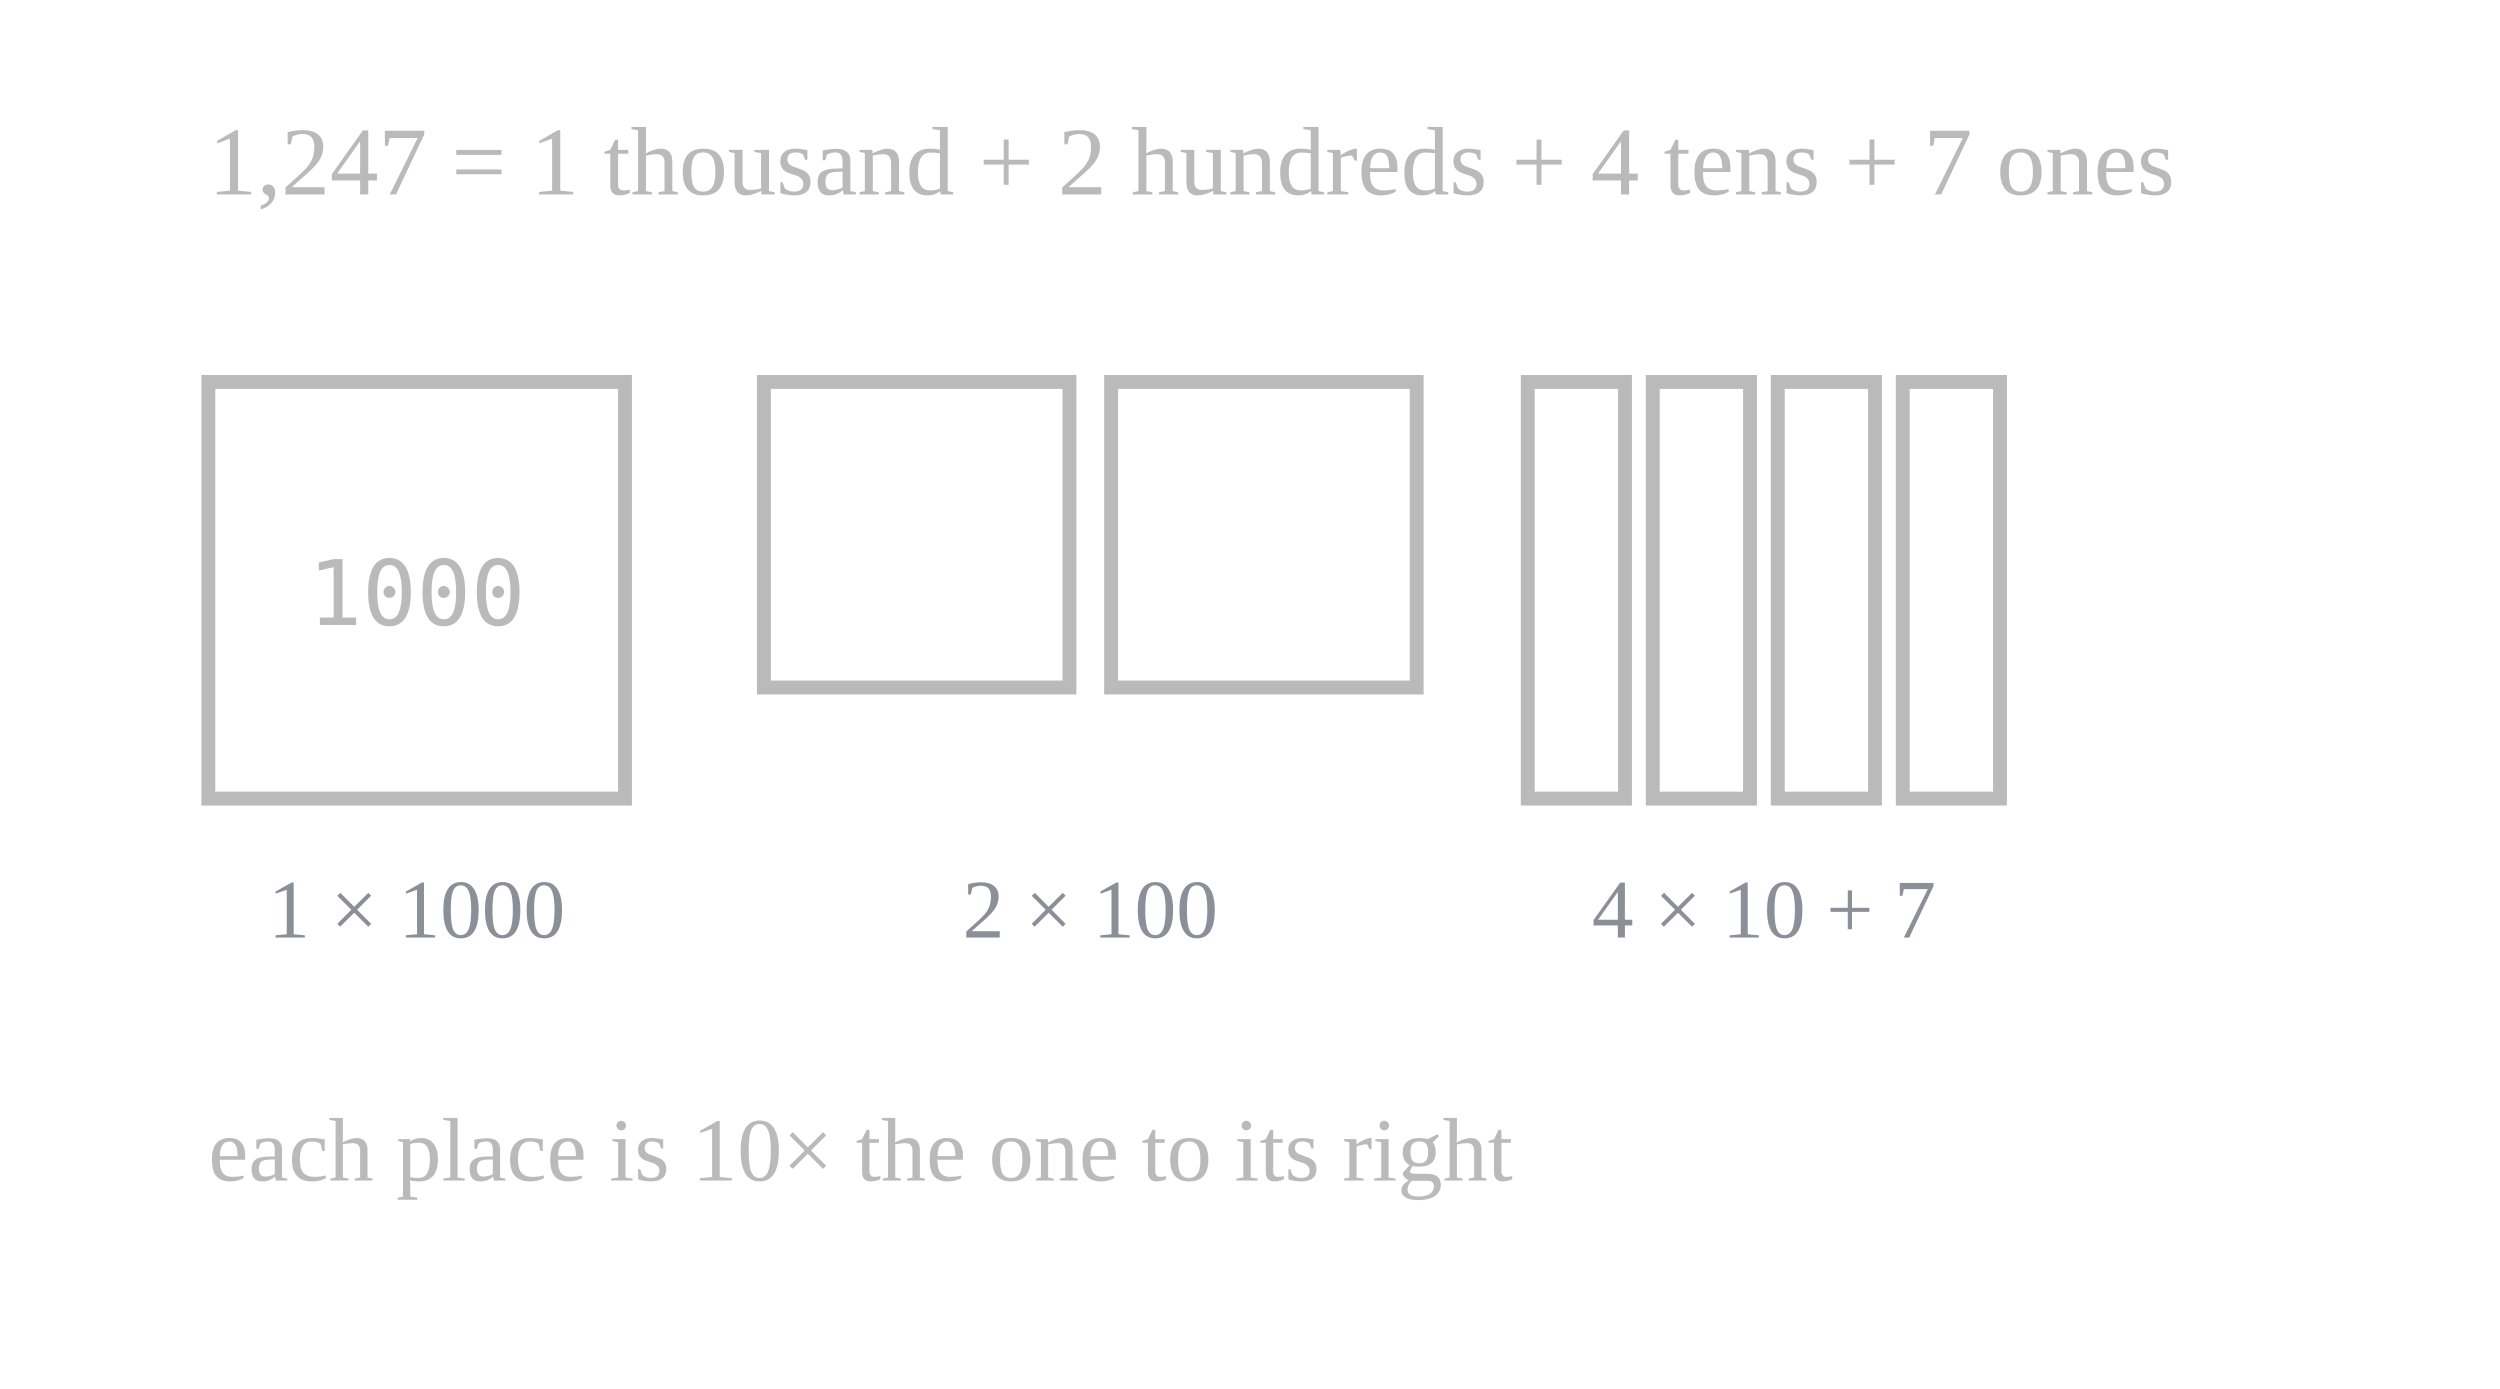
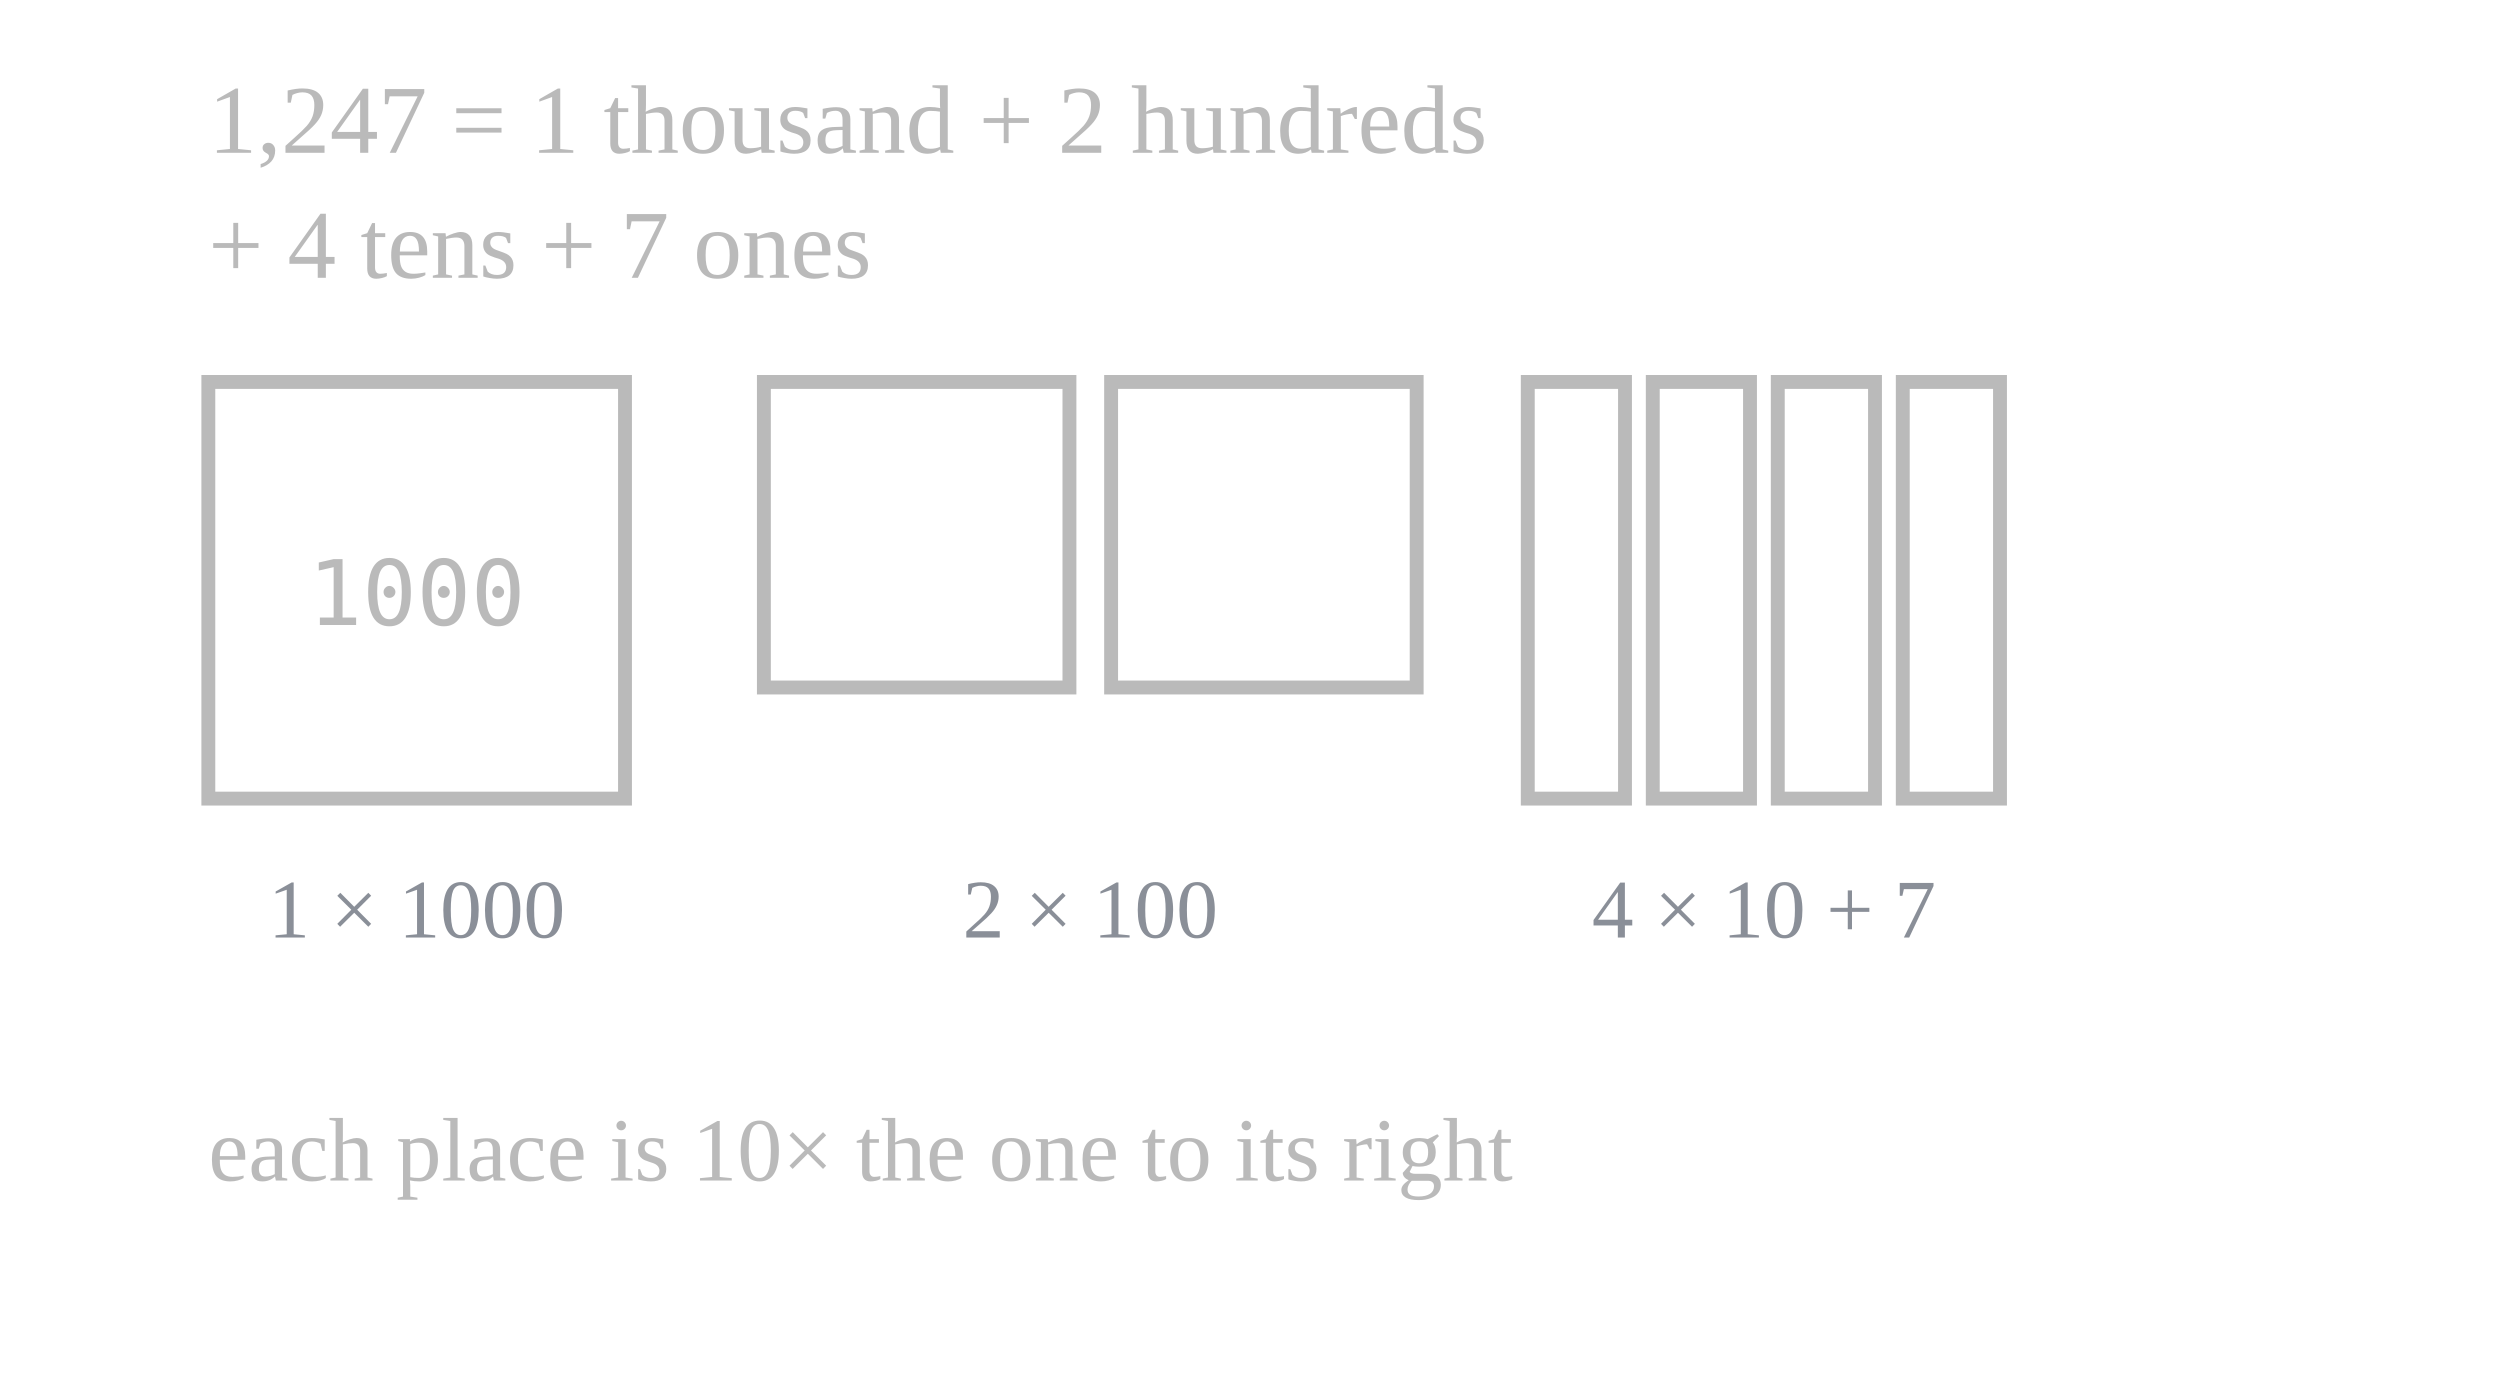
<svg xmlns="http://www.w3.org/2000/svg" width="360" height="200" viewBox="0 0 360 200">
-   <text x="30" y="28" font-size="14" fill="#BABABA">1,247 = 1 thousand + 2 hundreds + 4 tens + 7 ones</text>
+   <text x="30" y="22" font-size="14" fill="#BABABA">1,247 = 1 thousand + 2 hundreds</text>
+   <text x="30" y="40" font-size="14" fill="#BABABA">+ 4 tens + 7 ones</text>
  <g font-size="13" fill="#BABABA" text-anchor="middle" font-family="monospace">
    <rect x="30" y="55" width="60" height="60" fill="none" stroke="#BABABA" stroke-width="2" />
    <text x="60" y="90">1000</text>
    <rect x="110" y="55" width="44" height="44" fill="none" stroke="#BABABA" stroke-width="2" />
    <rect x="160" y="55" width="44" height="44" fill="none" stroke="#BABABA" stroke-width="2" />
    <rect x="220" y="55" width="14" height="60" fill="none" stroke="#BABABA" stroke-width="2" />
    <rect x="238" y="55" width="14" height="60" fill="none" stroke="#BABABA" stroke-width="2" />
    <rect x="256" y="55" width="14" height="60" fill="none" stroke="#BABABA" stroke-width="2" />
    <rect x="274" y="55" width="14" height="60" fill="none" stroke="#BABABA" stroke-width="2" />
  </g>
  <g font-size="12" fill="#8a8f98" text-anchor="middle">
    <text x="60" y="135">1 × 1000</text>
    <text x="157" y="135">2 × 100</text>
    <text x="254" y="135">4 × 10 + 7</text>
  </g>
  <text x="30" y="170" font-size="13" fill="#BABABA">each place is 10× the one to its right</text>
</svg>
